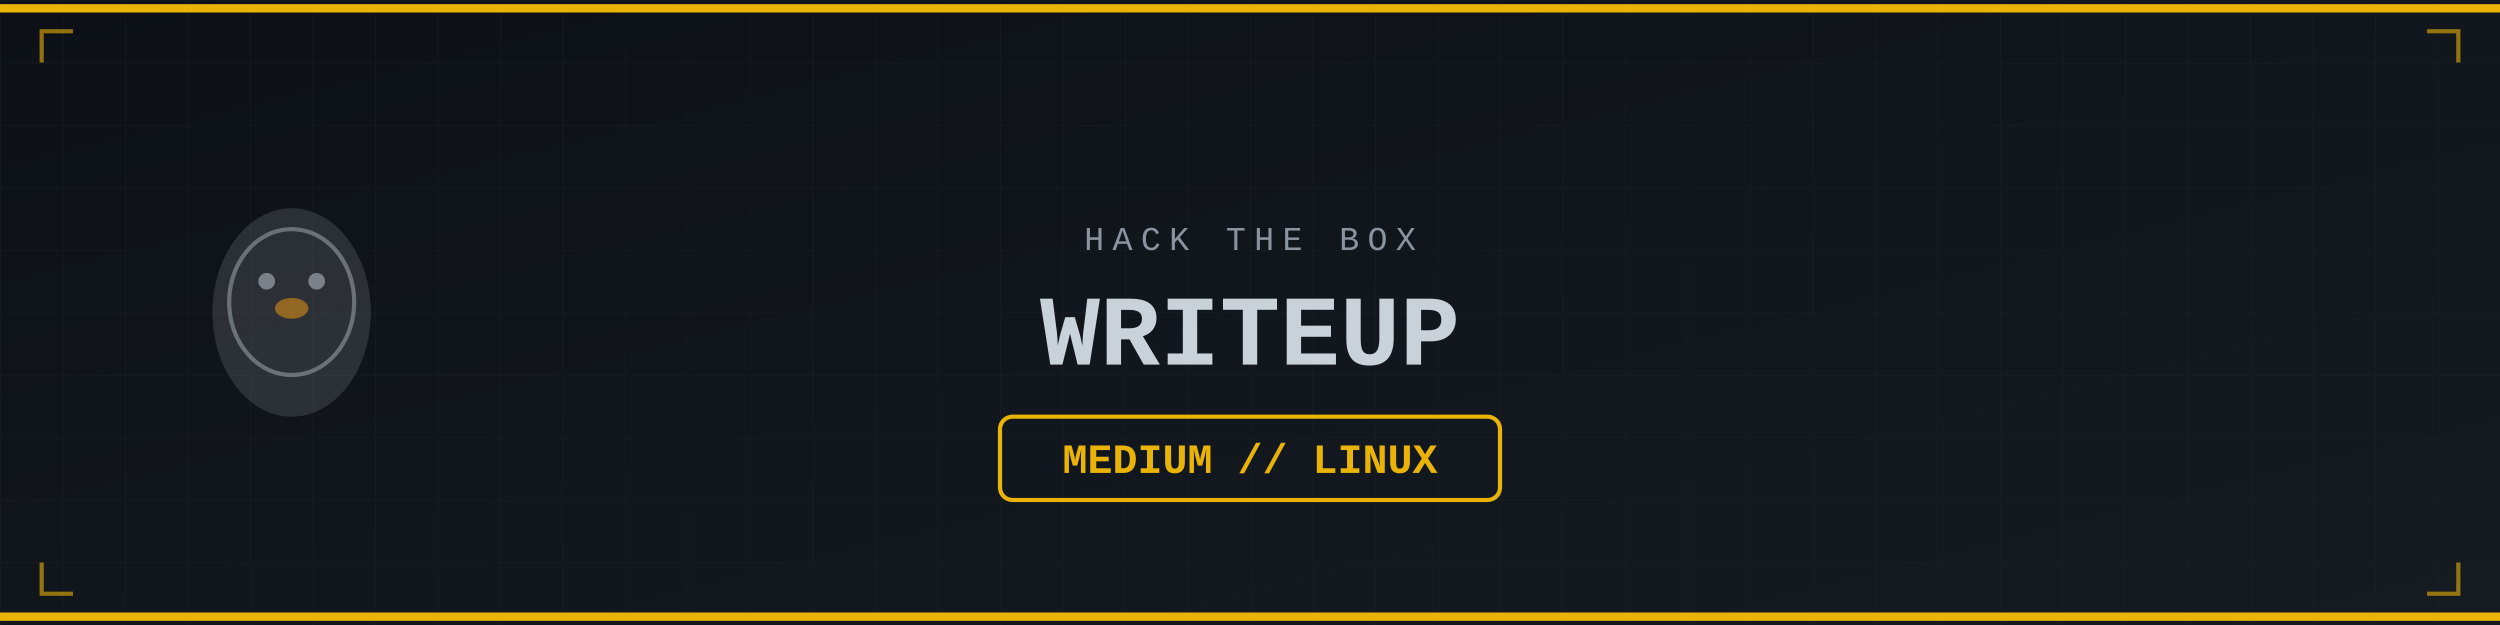
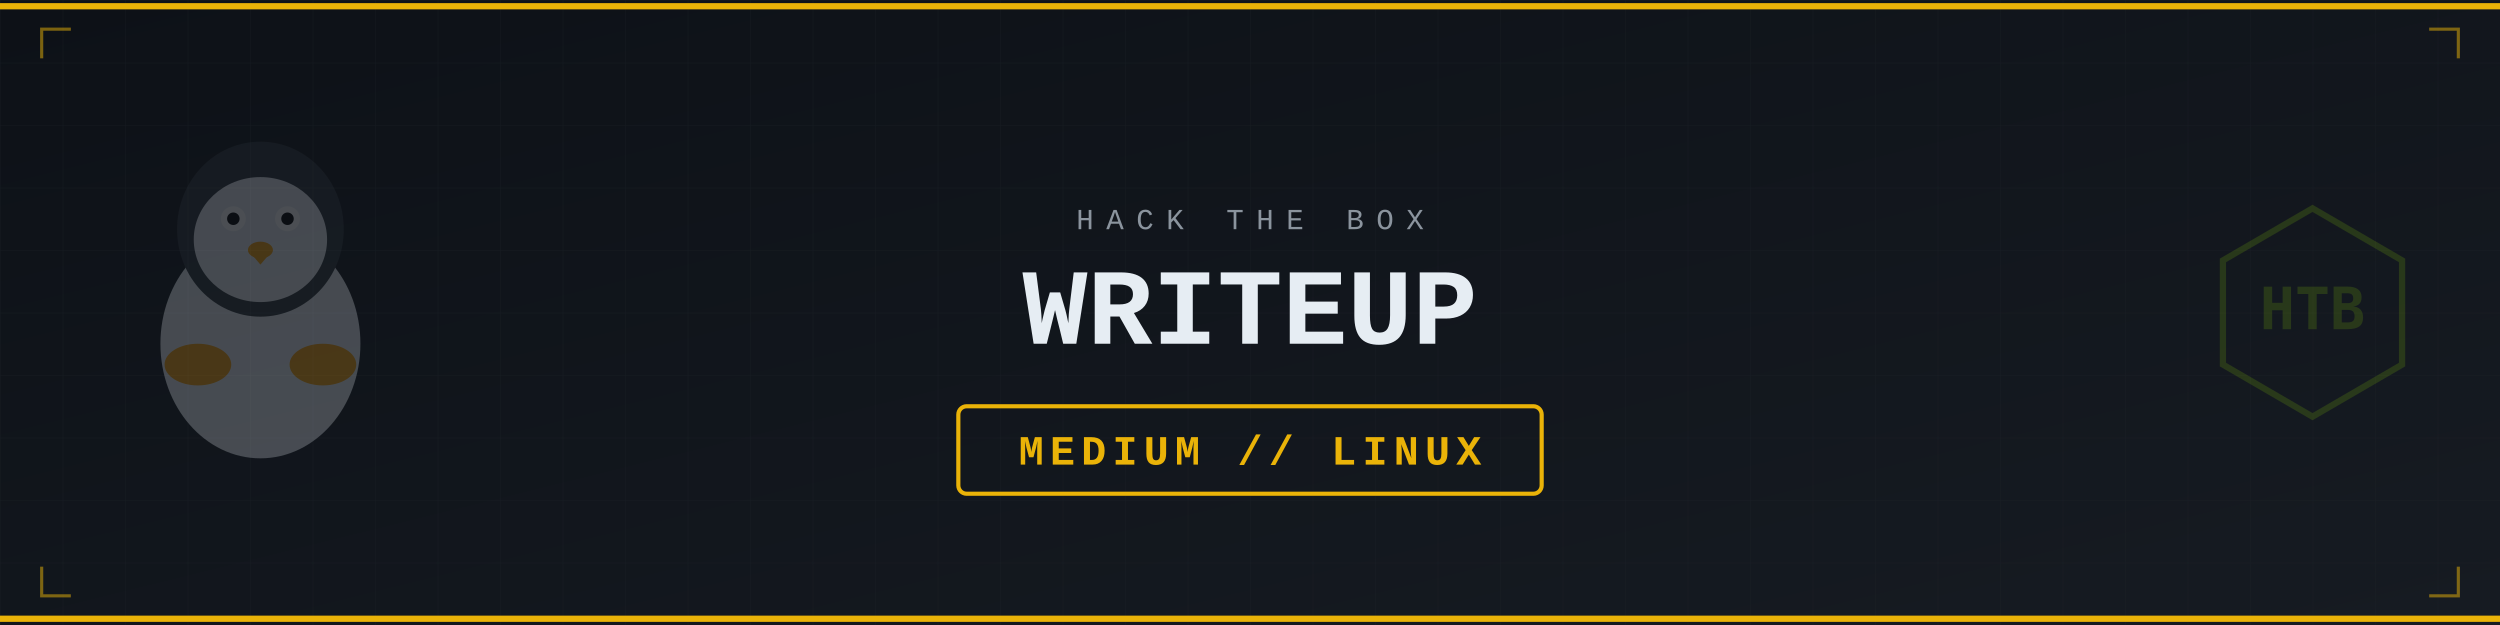
<svg xmlns="http://www.w3.org/2000/svg" viewBox="0 0 1200 300" width="1200" height="300">
  <defs>
    <linearGradient id="bg" x1="0%" y1="0%" x2="100%" y2="100%">
      <stop offset="0%" style="stop-color:#0d1117" />
      <stop offset="100%" style="stop-color:#161b22" />
    </linearGradient>
    <pattern id="grid" width="30" height="30" patternUnits="userSpaceOnUse">
      <path d="M 30 0 L 0 0 0 30" fill="none" stroke="#21262d" stroke-width="0.5" />
    </pattern>
  </defs>
  <rect width="1200" height="300" fill="url(#bg)" />
-   <rect width="1200" height="300" fill="url(#grid)" opacity="0.5" />
-   <line x1="0" y1="4" x2="1200" y2="4" stroke="#eab308" stroke-width="4" />
-   <line x1="0" y1="296" x2="1200" y2="296" stroke="#eab308" stroke-width="4" />
-   <g transform="translate(80, 80)">
-     <ellipse cx="60" cy="70" rx="38" ry="50" fill="#c9d1d9" opacity="0.15" />
-     <ellipse cx="60" cy="65" rx="30" ry="35" fill="none" stroke="#c9d1d9" stroke-width="2" opacity="0.4" />
-     <circle cx="48" cy="55" r="4" fill="#c9d1d9" opacity="0.5" />
-     <circle cx="72" cy="55" r="4" fill="#c9d1d9" opacity="0.5" />
-     <ellipse cx="60" cy="68" rx="8" ry="5" fill="#f59e0b" opacity="0.5" />
+   <rect width="1200" height="300" fill="url(#grid)" opacity="0.4" />
+   <line x1="0" y1="3" x2="1200" y2="3" stroke="#eab308" stroke-width="3" />
+   <line x1="0" y1="297" x2="1200" y2="297" stroke="#eab308" stroke-width="3" />
+   <g transform="translate(70, 55)" opacity="0.25">
+     <ellipse cx="55" cy="110" rx="48" ry="55" fill="#e6edf3" />
+     <ellipse cx="55" cy="55" rx="40" ry="42" fill="#2d333b" />
+     <ellipse cx="55" cy="60" rx="32" ry="30" fill="#e6edf3" />
+     <circle cx="42" cy="50" r="6" fill="#fff" />
+     <circle cx="42" cy="50" r="3" fill="#000" />
+     <circle cx="68" cy="50" r="6" fill="#fff" />
+     <circle cx="68" cy="50" r="3" fill="#000" />
+     <ellipse cx="55" cy="65" rx="6" ry="4" fill="#f59e0b" />
+     <path d="M49 65 L55 72 L61 65" fill="#f59e0b" />
+     <ellipse cx="25" cy="120" rx="16" ry="10" fill="#f59e0b" />
+     <ellipse cx="85" cy="120" rx="16" ry="10" fill="#f59e0b" />
  </g>
-   <text x="600" y="120" font-family="'Courier New', monospace" font-size="16" fill="#8b949e" text-anchor="middle" letter-spacing="4">HACK THE BOX</text>
-   <text x="600" y="175" font-family="'Courier New', monospace" font-size="48" fill="#c9d1d9" text-anchor="middle" font-weight="bold">WRITEUP</text>
-   <rect x="480" y="200" width="240" height="40" rx="6" fill="none" stroke="#eab308" stroke-width="2" />
-   <text x="600" y="227" font-family="'Courier New', monospace" font-size="20" fill="#eab308" text-anchor="middle" font-weight="bold">MEDIUM // LINUX</text>
-   <path d="M 20 30 L 20 15 L 35 15" fill="none" stroke="#eab308" stroke-width="2" opacity="0.6" />
-   <path d="M 1180 30 L 1180 15 L 1165 15" fill="none" stroke="#eab308" stroke-width="2" opacity="0.6" />
-   <path d="M 20 270 L 20 285 L 35 285" fill="none" stroke="#eab308" stroke-width="2" opacity="0.6" />
-   <path d="M 1180 270 L 1180 285 L 1165 285" fill="none" stroke="#eab308" stroke-width="2" opacity="0.6" />
+   <g transform="translate(1060, 100)" opacity="0.15">
+     <polygon points="50,0 93,25 93,75 50,100 7,75 7,25" fill="none" stroke="#9fef00" stroke-width="3" />
+     <text x="50" y="58" font-family="monospace" font-size="28" fill="#9fef00" text-anchor="middle" font-weight="bold">HTB</text>
+   </g>
+   <text x="600" y="110" font-family="'Courier New', monospace" font-size="14" fill="#8b949e" text-anchor="middle" letter-spacing="6">HACK THE BOX</text>
+   <text x="600" y="165" font-family="'Courier New', monospace" font-size="52" fill="#e6edf3" text-anchor="middle" font-weight="bold">WRITEUP</text>
+   <rect x="460" y="195" width="280" height="42" rx="4" fill="none" stroke="#eab308" stroke-width="2" />
+   <text x="600" y="223" font-family="'Courier New', monospace" font-size="20" fill="#eab308" text-anchor="middle" font-weight="bold" letter-spacing="3">MEDIUM // LINUX</text>
+   <path d="M 20 28 L 20 14 L 34 14" fill="none" stroke="#eab308" stroke-width="1.5" opacity="0.5" />
+   <path d="M 1180 28 L 1180 14 L 1166 14" fill="none" stroke="#eab308" stroke-width="1.5" opacity="0.5" />
+   <path d="M 20 272 L 20 286 L 34 286" fill="none" stroke="#eab308" stroke-width="1.5" opacity="0.5" />
+   <path d="M 1180 272 L 1180 286 L 1166 286" fill="none" stroke="#eab308" stroke-width="1.5" opacity="0.5" />
</svg>
